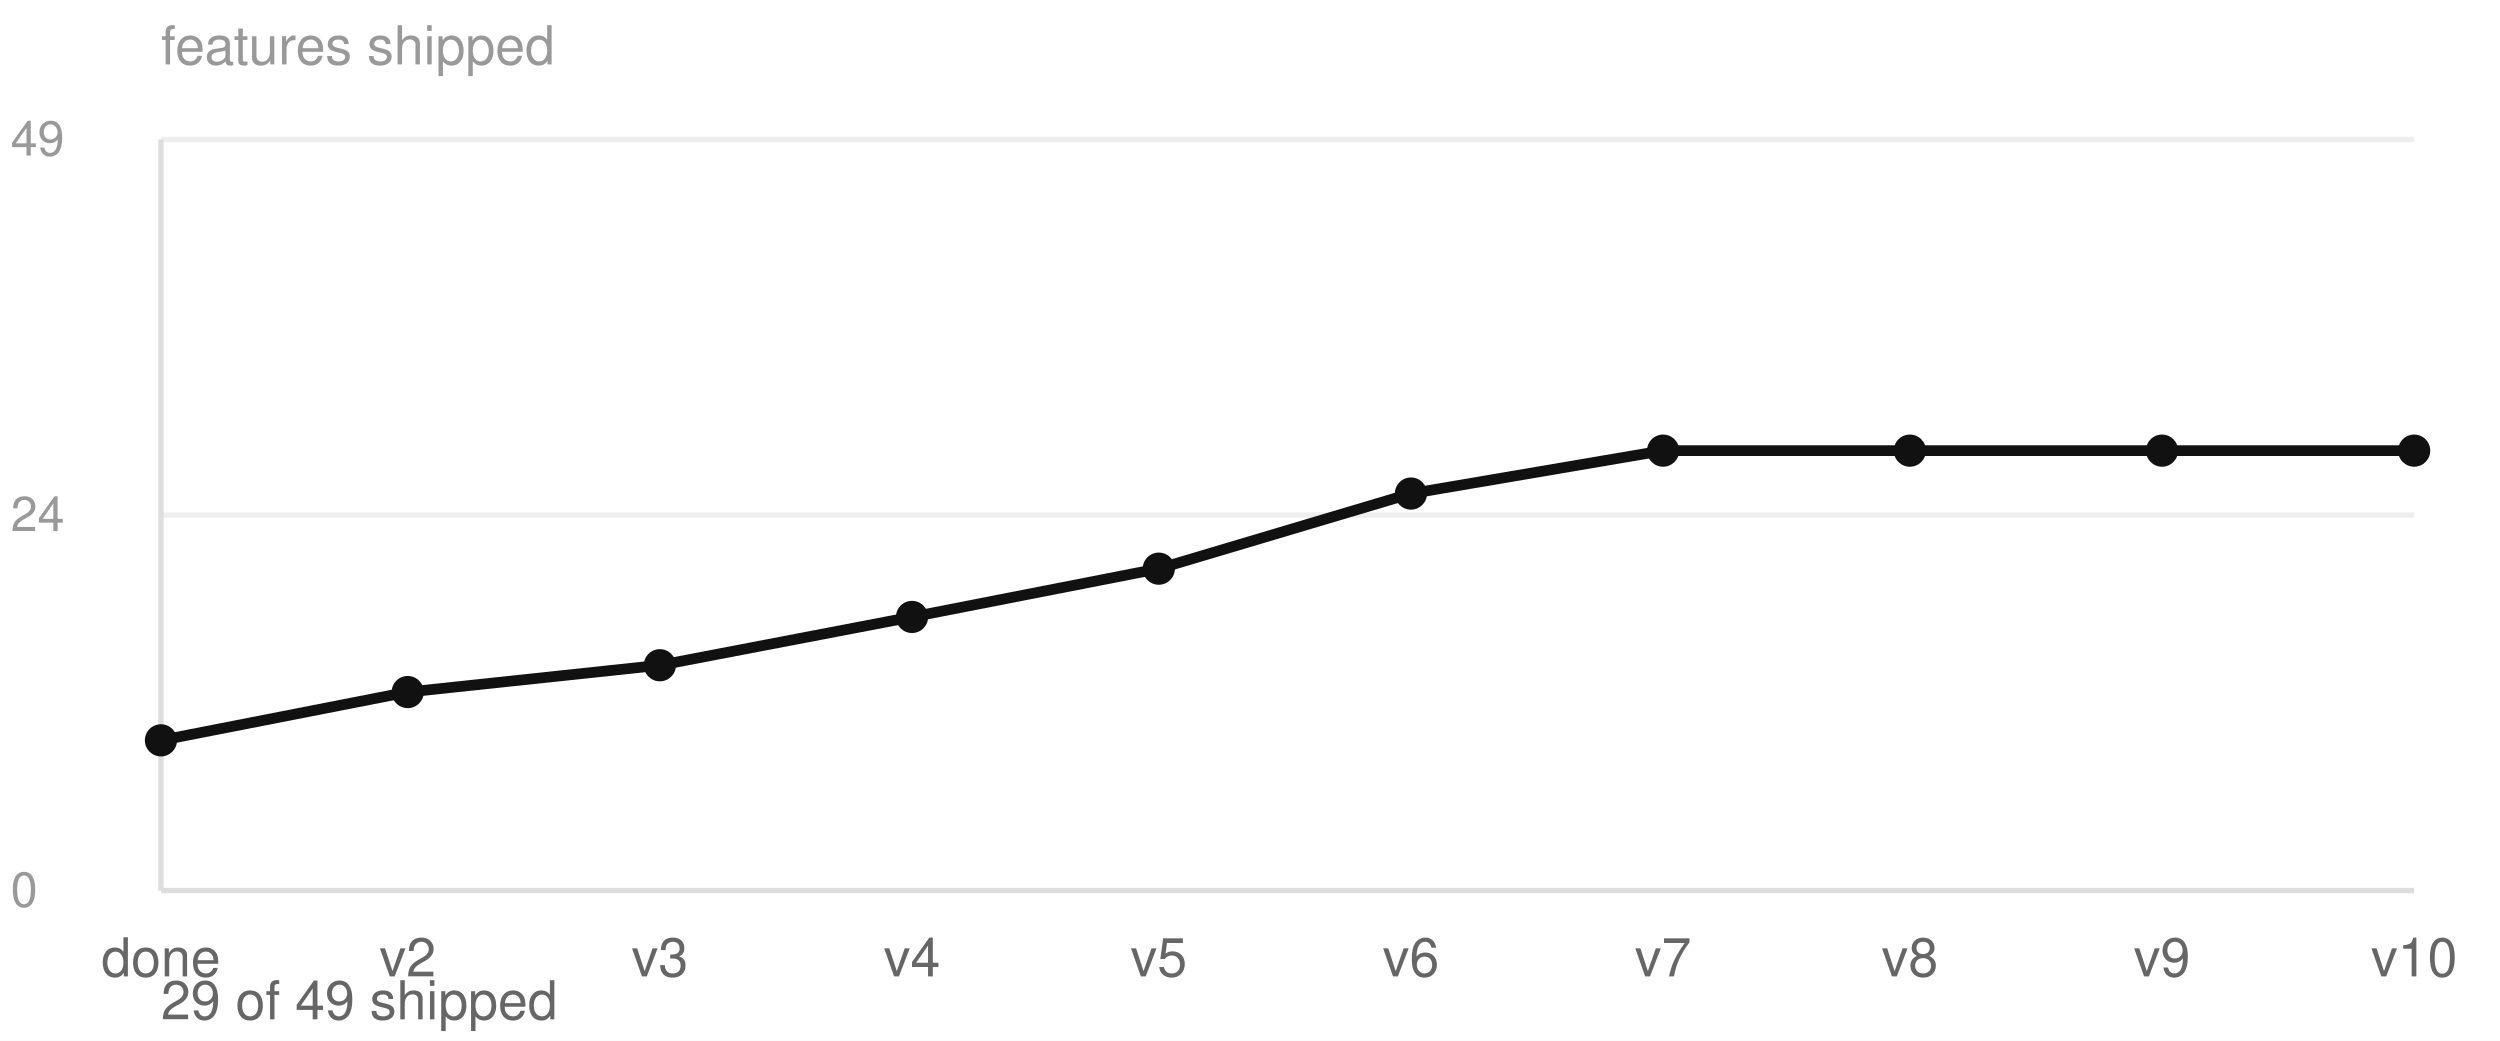
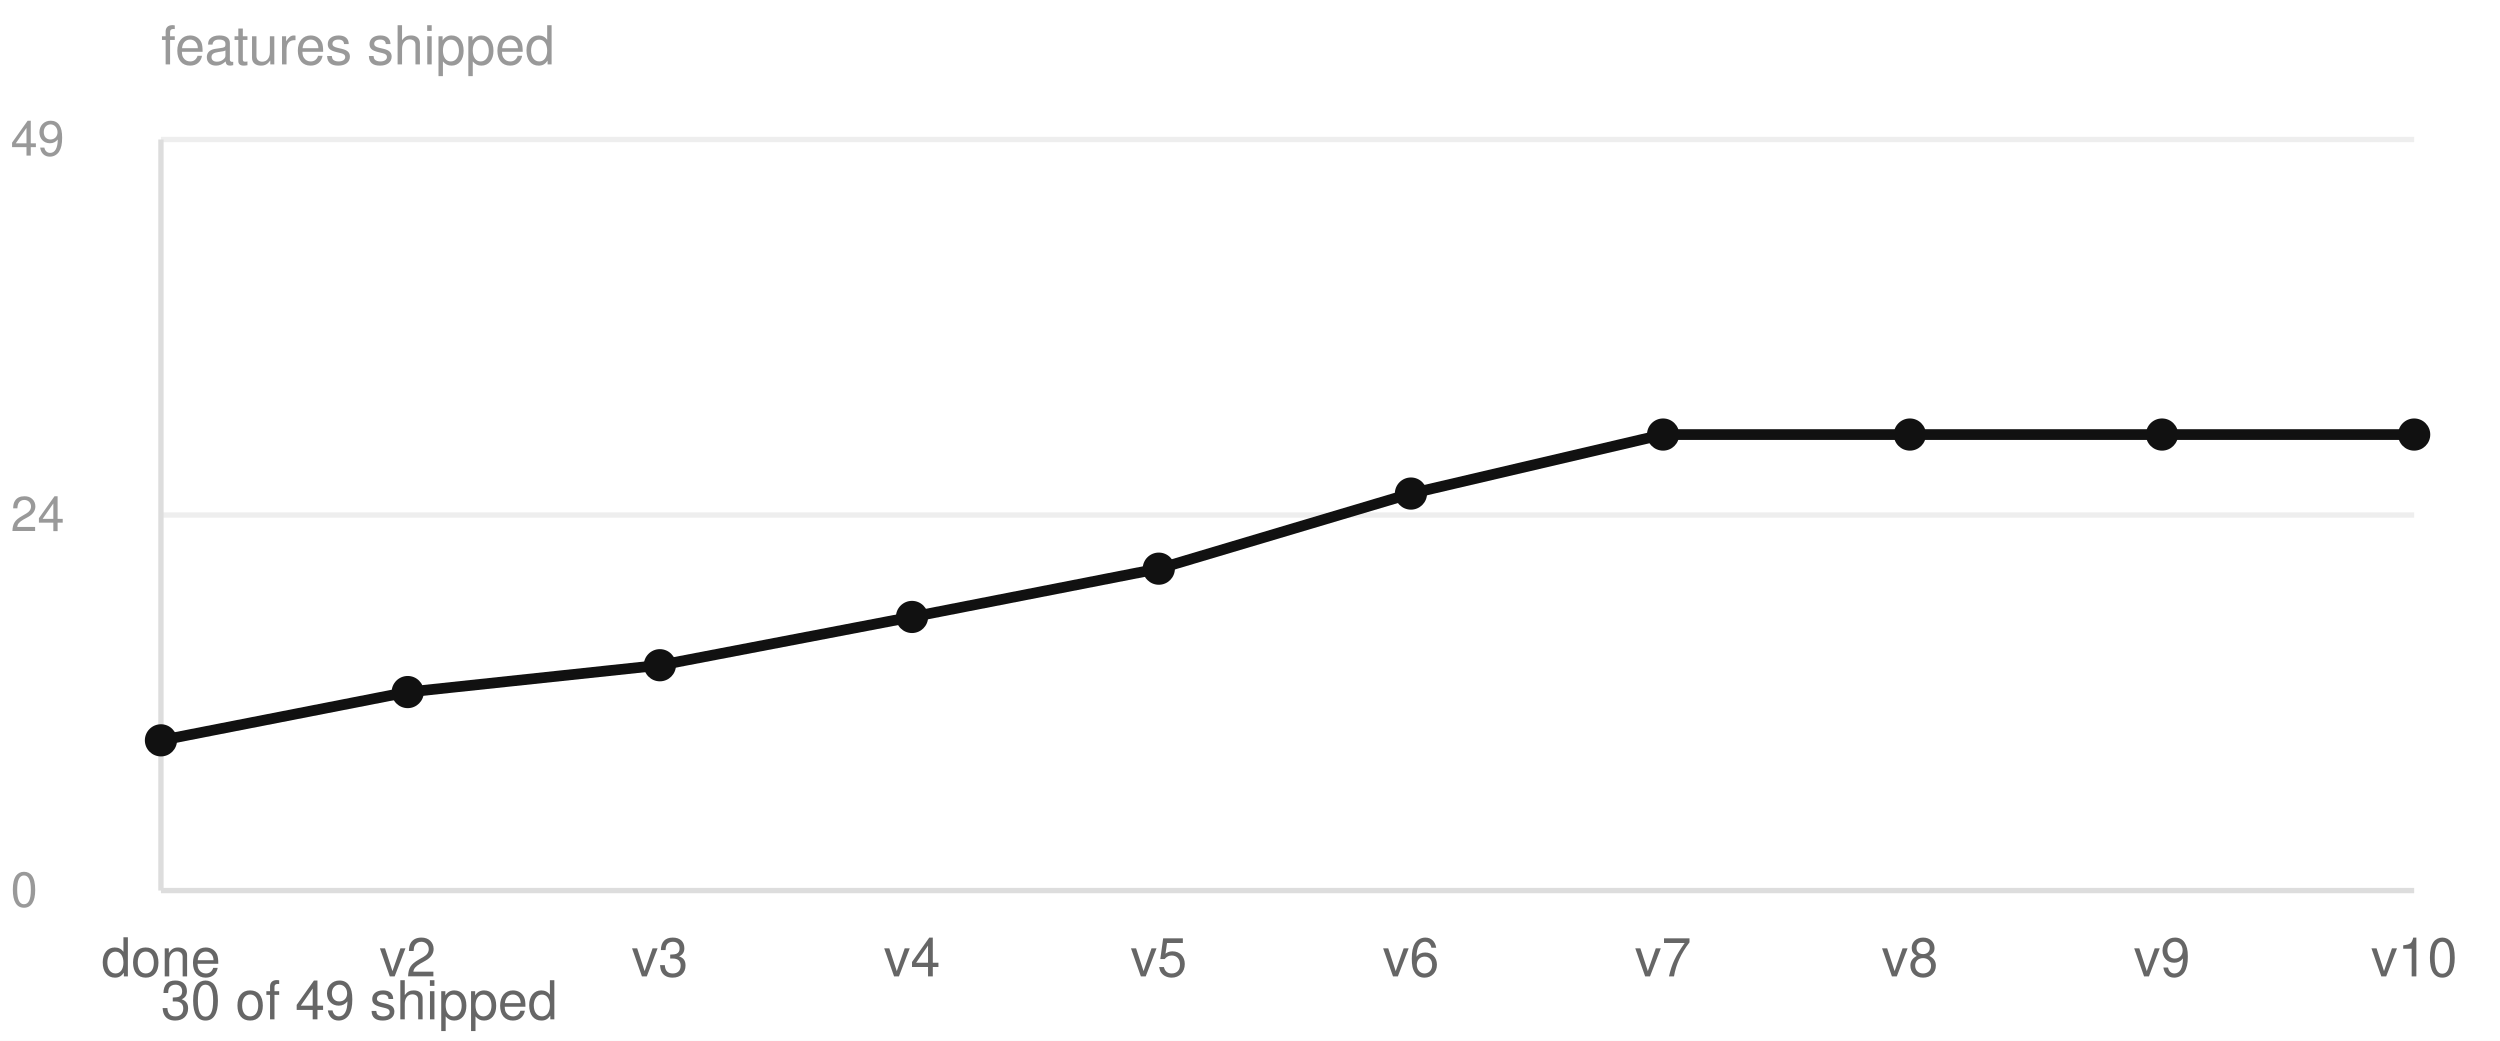
<svg xmlns="http://www.w3.org/2000/svg" width="466" height="194" viewBox="0 0 466 194">
  <rect width="100%" height="100%" fill="#ffffff" />
  <text x="30" y="12" font-family="-apple-system,Helvetica,Arial,sans-serif" font-size="10" fill="#999">features shipped</text>
  <line x1="30" y1="26" x2="450" y2="26" stroke="#eee" />
  <text x="2" y="29" font-family="-apple-system,Helvetica,Arial,sans-serif" font-size="9" fill="#999">49</text>
  <line x1="30" y1="96" x2="450" y2="96" stroke="#eee" />
  <text x="2" y="99" font-family="-apple-system,Helvetica,Arial,sans-serif" font-size="9" fill="#999">24</text>
  <line x1="30" y1="26" x2="30" y2="166" stroke="#ddd" />
  <line x1="30" y1="166" x2="450" y2="166" stroke="#ddd" />
  <text x="2" y="169" font-family="-apple-system,Helvetica,Arial,sans-serif" font-size="9" fill="#999">0</text>
-   <polyline points="30,138 76,129 123,124 170,115 216,106 263,92 310,84 356,84 403,84 450,84 " fill="none" stroke="#111" stroke-width="2" />
+   <polyline points="30,138 76,129 123,124 170,115 216,106 263,92 310,81 356,81 403,81 450,81 " fill="none" stroke="#111" stroke-width="2" />
  <circle cx="30" cy="138" r="3" fill="#111" />
  <circle cx="76" cy="129" r="3" fill="#111" />
  <circle cx="123" cy="124" r="3" fill="#111" />
  <circle cx="170" cy="115" r="3" fill="#111" />
  <circle cx="216" cy="106" r="3" fill="#111" />
  <circle cx="263" cy="92" r="3" fill="#111" />
-   <circle cx="310" cy="84" r="3" fill="#111" />
-   <circle cx="356" cy="84" r="3" fill="#111" />
-   <circle cx="403" cy="84" r="3" fill="#111" />
-   <circle cx="450" cy="84" r="3" fill="#111" />
+   <circle cx="310" cy="81" r="3" fill="#111" />
+   <circle cx="356" cy="81" r="3" fill="#111" />
+   <circle cx="403" cy="81" r="3" fill="#111" />
+   <circle cx="450" cy="81" r="3" fill="#111" />
  <text x="30" y="182" font-family="-apple-system,Helvetica,Arial,sans-serif" font-size="10" fill="#666" text-anchor="middle">done</text>
  <text x="76" y="182" font-family="-apple-system,Helvetica,Arial,sans-serif" font-size="10" fill="#666" text-anchor="middle">v2</text>
  <text x="123" y="182" font-family="-apple-system,Helvetica,Arial,sans-serif" font-size="10" fill="#666" text-anchor="middle">v3</text>
  <text x="170" y="182" font-family="-apple-system,Helvetica,Arial,sans-serif" font-size="10" fill="#666" text-anchor="middle">v4</text>
  <text x="216" y="182" font-family="-apple-system,Helvetica,Arial,sans-serif" font-size="10" fill="#666" text-anchor="middle">v5</text>
  <text x="263" y="182" font-family="-apple-system,Helvetica,Arial,sans-serif" font-size="10" fill="#666" text-anchor="middle">v6</text>
  <text x="310" y="182" font-family="-apple-system,Helvetica,Arial,sans-serif" font-size="10" fill="#666" text-anchor="middle">v7</text>
  <text x="356" y="182" font-family="-apple-system,Helvetica,Arial,sans-serif" font-size="10" fill="#666" text-anchor="middle">v8</text>
  <text x="403" y="182" font-family="-apple-system,Helvetica,Arial,sans-serif" font-size="10" fill="#666" text-anchor="middle">v9</text>
  <text x="450" y="182" font-family="-apple-system,Helvetica,Arial,sans-serif" font-size="10" fill="#666" text-anchor="middle">v10</text>
-   <text x="30" y="190" font-family="-apple-system,Helvetica,Arial,sans-serif" font-size="10" fill="#666">29 of 49 shipped</text>
+   <text x="30" y="190" font-family="-apple-system,Helvetica,Arial,sans-serif" font-size="10" fill="#666">30 of 49 shipped</text>
</svg>
